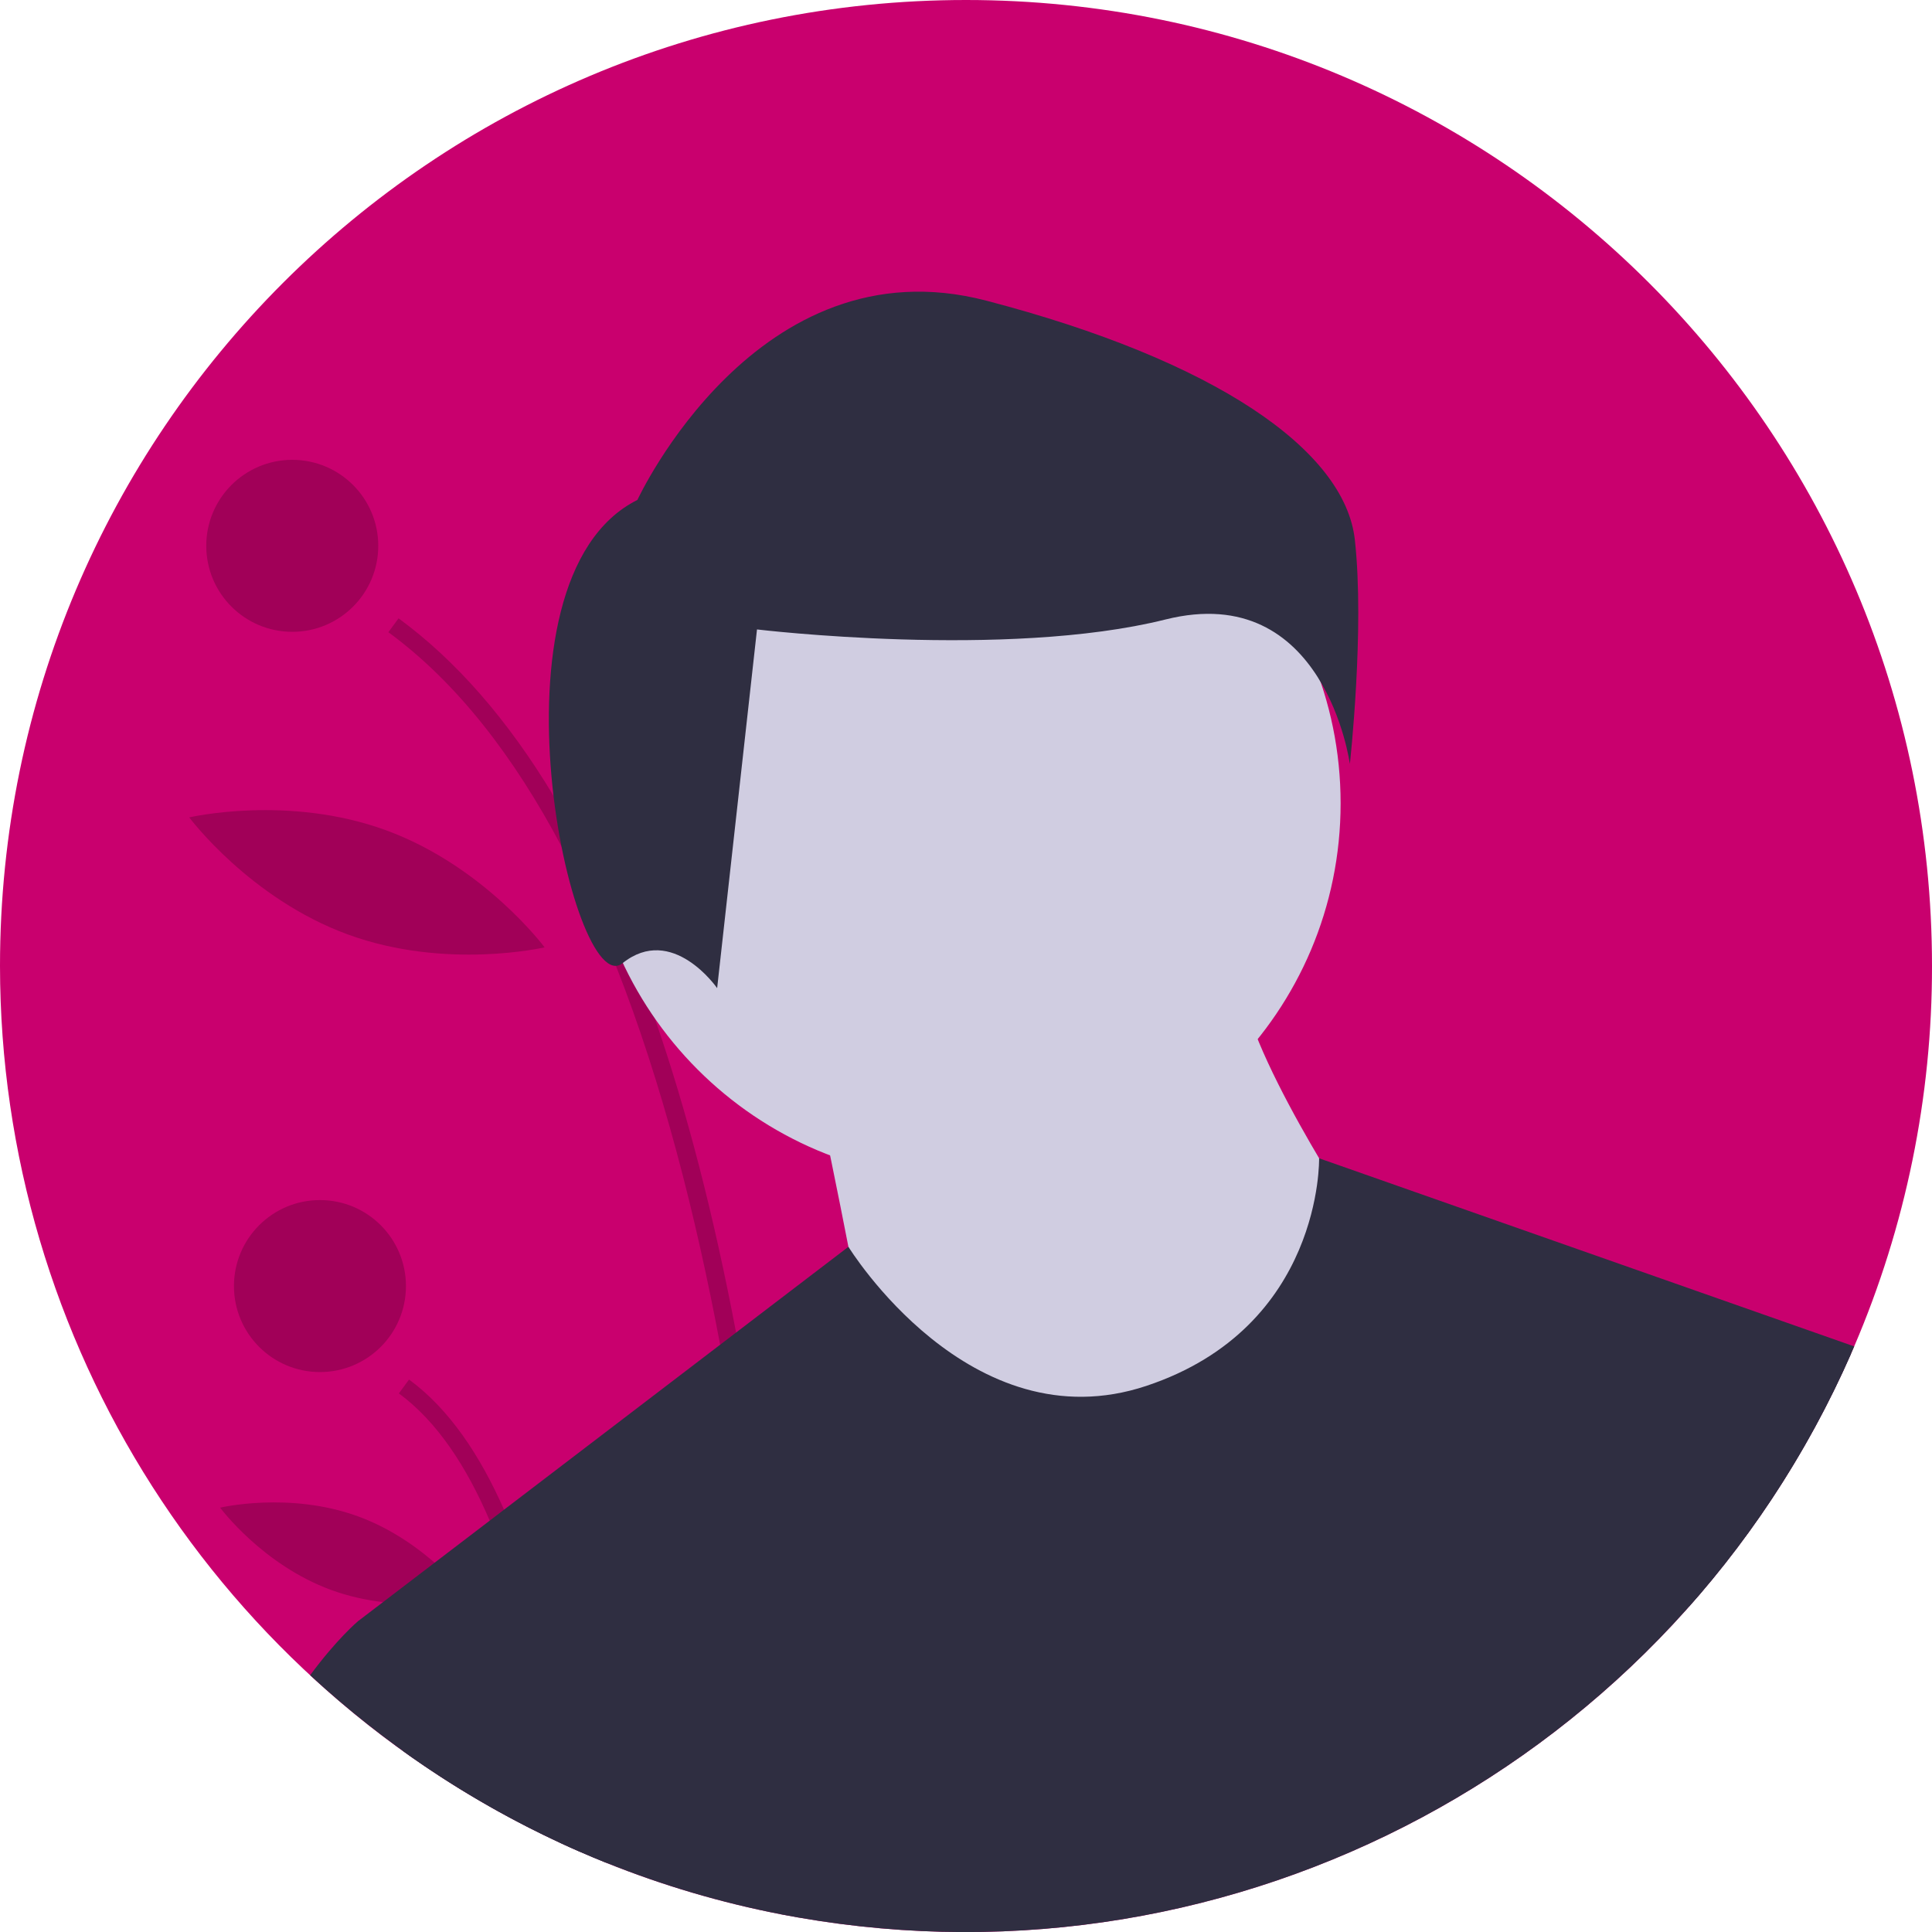
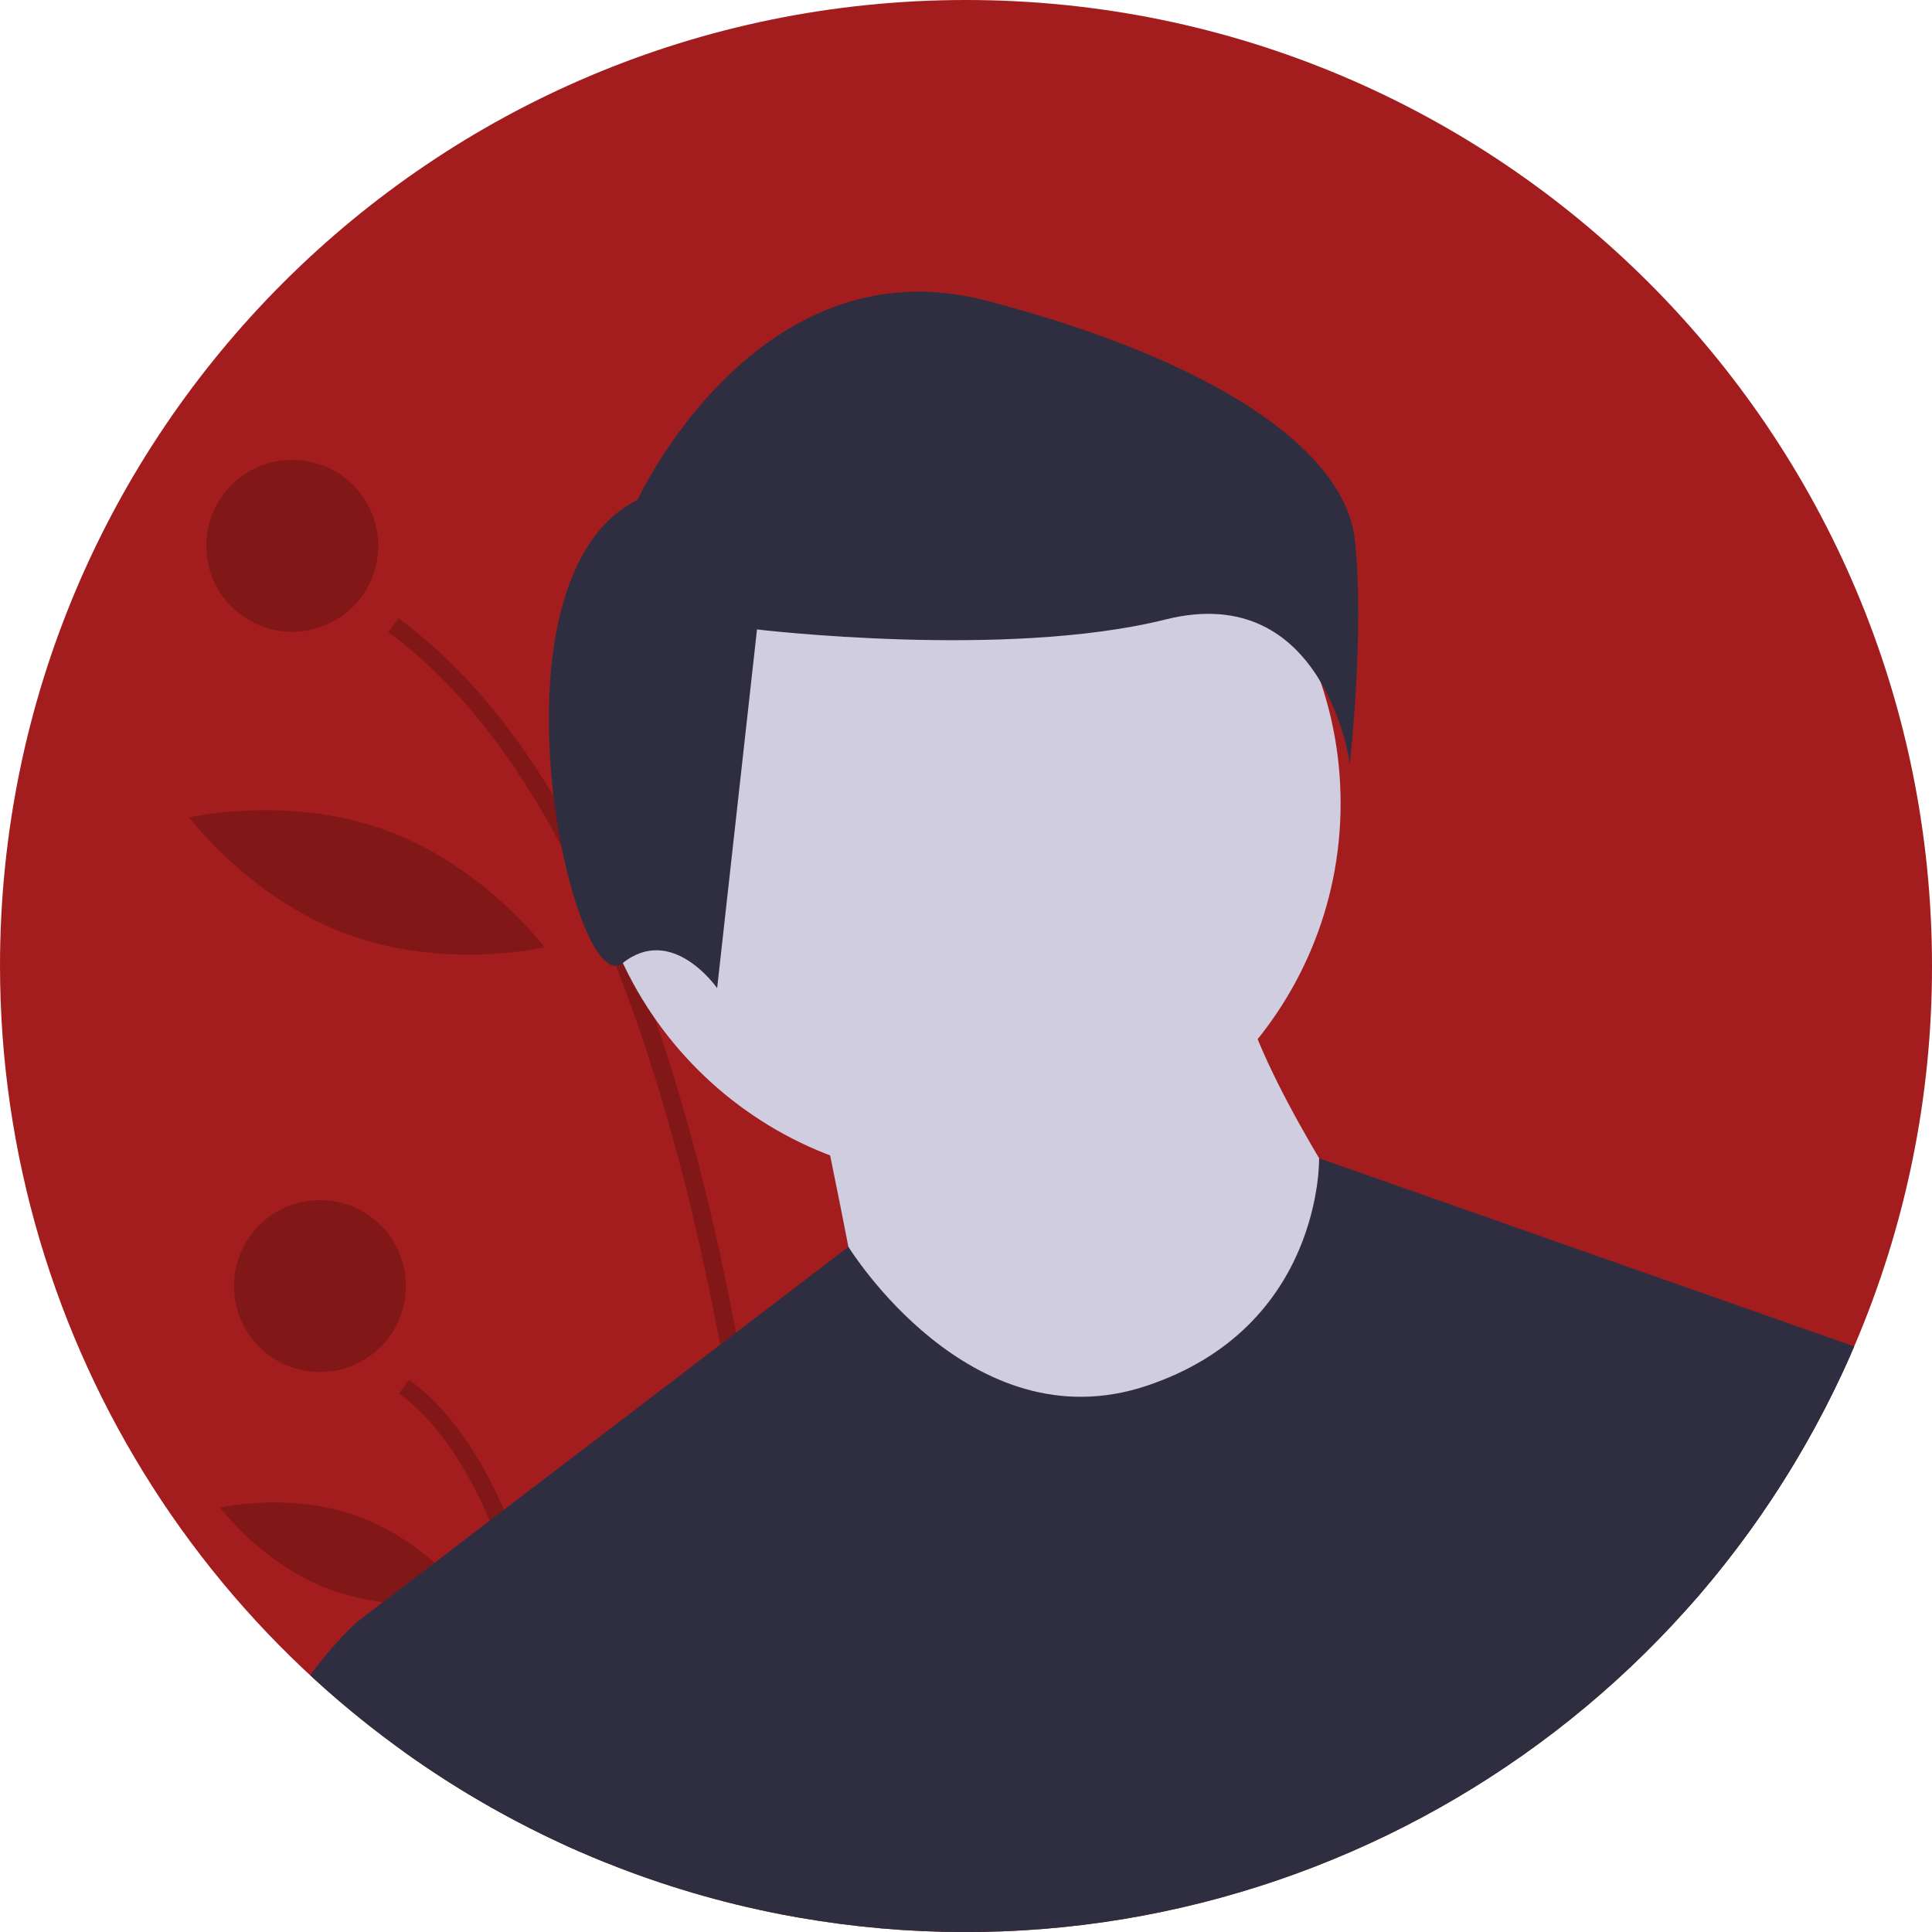
<svg xmlns="http://www.w3.org/2000/svg" data-name="Layer 1" width="676" height="676" viewBox="0 0 676 676">
-   <path d="M938,450a336.852,336.852,0,0,1-27.22,133.1L909.66,585.68A338.559,338.559,0,0,1,541.35,782.93q-3.045-.54-6.08-1.12a334.981,334.981,0,0,1-61.14-18.03q-4.815-1.935-9.56-4.01c-2.16-.94-4.32-1.91-6.46-2.91A338.414,338.414,0,0,1,262,450c0-186.67,151.33-338,338-338S938,263.33,938,450Z" transform="translate(-262 -112)" fill="#c9006e" />
+   <path d="M938,450a336.852,336.852,0,0,1-27.22,133.1L909.66,585.68A338.559,338.559,0,0,1,541.35,782.93q-3.045-.54-6.08-1.12a334.981,334.981,0,0,1-61.14-18.03q-4.815-1.935-9.56-4.01c-2.16-.94-4.32-1.91-6.46-2.91A338.414,338.414,0,0,1,262,450c0-186.67,151.33-338,338-338S938,263.33,938,450Z" transform="translate(-262 -112)" fill="#a31d1e" />
  <path d="M541.35,782.93q-3.045-.54-6.08-1.12c-1.32-38.31-5.85-116.94-21.3-199.29C505.52,537.45,493.79,491.25,477.52,449.95a412.604,412.604,0,0,0-19.07-41.84c-16.44-31.05-36.38-57.19-60.56-74.9l3.56-4.86q30.165,22.11,54.22,62.08,7.215,11.97,13.86,25.54,7.125,14.52,13.59,30.83,4.125,10.38,7.97,21.48,16.74,48.195,28.46,109.98,2.595,13.65,4.94,27.97C536.6,680.2,540.25,748.59,541.35,782.93Z" transform="translate(-262 -112)" opacity="0.2" />
  <path d="M464.57,759.77c-2.16-.94-4.32-1.91-6.46-2.91-2.09-22.7-5.93-50.86-12.95-77.59A254.557,254.557,0,0,0,433.35,644.07c-8.01-18.75-18.38-34.69-31.79-44.52l3.56-4.85c14.04,10.28,24.87,26.53,33.24,45.54,9.43,21.42,15.72,46.35,19.91,70.17C461.38,728.1,463.34,745.19,464.57,759.77Z" transform="translate(-262 -112)" opacity="0.2" />
  <circle cx="102.262" cy="190.982" r="30.089" opacity="0.2" />
  <circle cx="111.951" cy="449.991" r="30.089" opacity="0.2" />
  <path d="M483.714,353.521c-6.38,35.997,7.705,68.592,7.705,68.592s24.43-25.768,30.81-61.766-7.705-68.592-7.705-68.592S490.095,317.524,483.714,353.521Z" transform="translate(-262 -112)" opacity="0.2" />
  <path d="M383.718,438.971c34.335,12.555,68.837,4.498,68.837,4.498s-21.166-28.413-55.501-40.968-68.837-4.498-68.837-4.498S349.383,426.416,383.718,438.971Z" transform="translate(-262 -112)" opacity="0.2" />
  <path d="M377.895,668.333c24.066,8.8,48.283,3.059,48.283,3.059S411.377,651.384,387.311,642.584s-48.283-3.059-48.283-3.059S353.829,659.533,377.895,668.333Z" transform="translate(-262 -112)" opacity="0.2" />
  <circle cx="337.306" cy="281.079" r="131.77" fill="#d0cde1" />
  <path d="M547.833,493.965s16.471,78.239,16.471,86.474,78.239,45.296,78.239,45.296L712.546,613.382,737.253,539.261s-41.178-61.767-41.178-86.474Z" transform="translate(-262 -112)" fill="#d0cde1" />
  <path d="M910.78,583.1,909.66,585.68A338.559,338.559,0,0,1,541.35,782.93q-3.045-.54-6.08-1.12a334.981,334.981,0,0,1-61.14-18.03q-4.815-1.935-9.56-4.01c-2.16-.94-4.32-1.91-6.46-2.91a337.593,337.593,0,0,1-55.25-32.28l-15.62-45.31,8.78-6.7,18.06-13.79,19.27-14.71,5.01-3.83,75.61-57.72,5.58-4.26,39.3-30,.01-.01s42.5,69.25,104.27,48.66,60.42-79.63,60.42-79.63Z" transform="translate(-262 -112)" fill="#2f2e41" />
  <path d="M485.035,286.916s41.837-90.646,122.023-69.728,125.51,52.296,128.996,83.673-1.743,78.443-1.743,78.443-8.716-64.498-64.498-50.552-142.941,3.486-142.941,3.486L512.926,457.748s-15.689-22.661-33.121-8.716S429.253,314.807,485.035,286.916Z" transform="translate(-262 -112)" fill="#2f2e41" />
  <path d="M474.13,763.78q-4.815-1.935-9.56-4.01c-2.16-.94-4.32-1.91-6.46-2.91a338.835,338.835,0,0,1-87.59-58.7c9.19-12.52,16.72-18.89,16.72-18.89h61.77l9.26,31.14Z" transform="translate(-262 -112)" fill="#2f2e41" />
  <path d="M856.67,576.32l52.99,9.36A337.944,337.944,0,0,1,852.9,674.25Z" transform="translate(-262 -112)" fill="#2f2e41" />
</svg>
